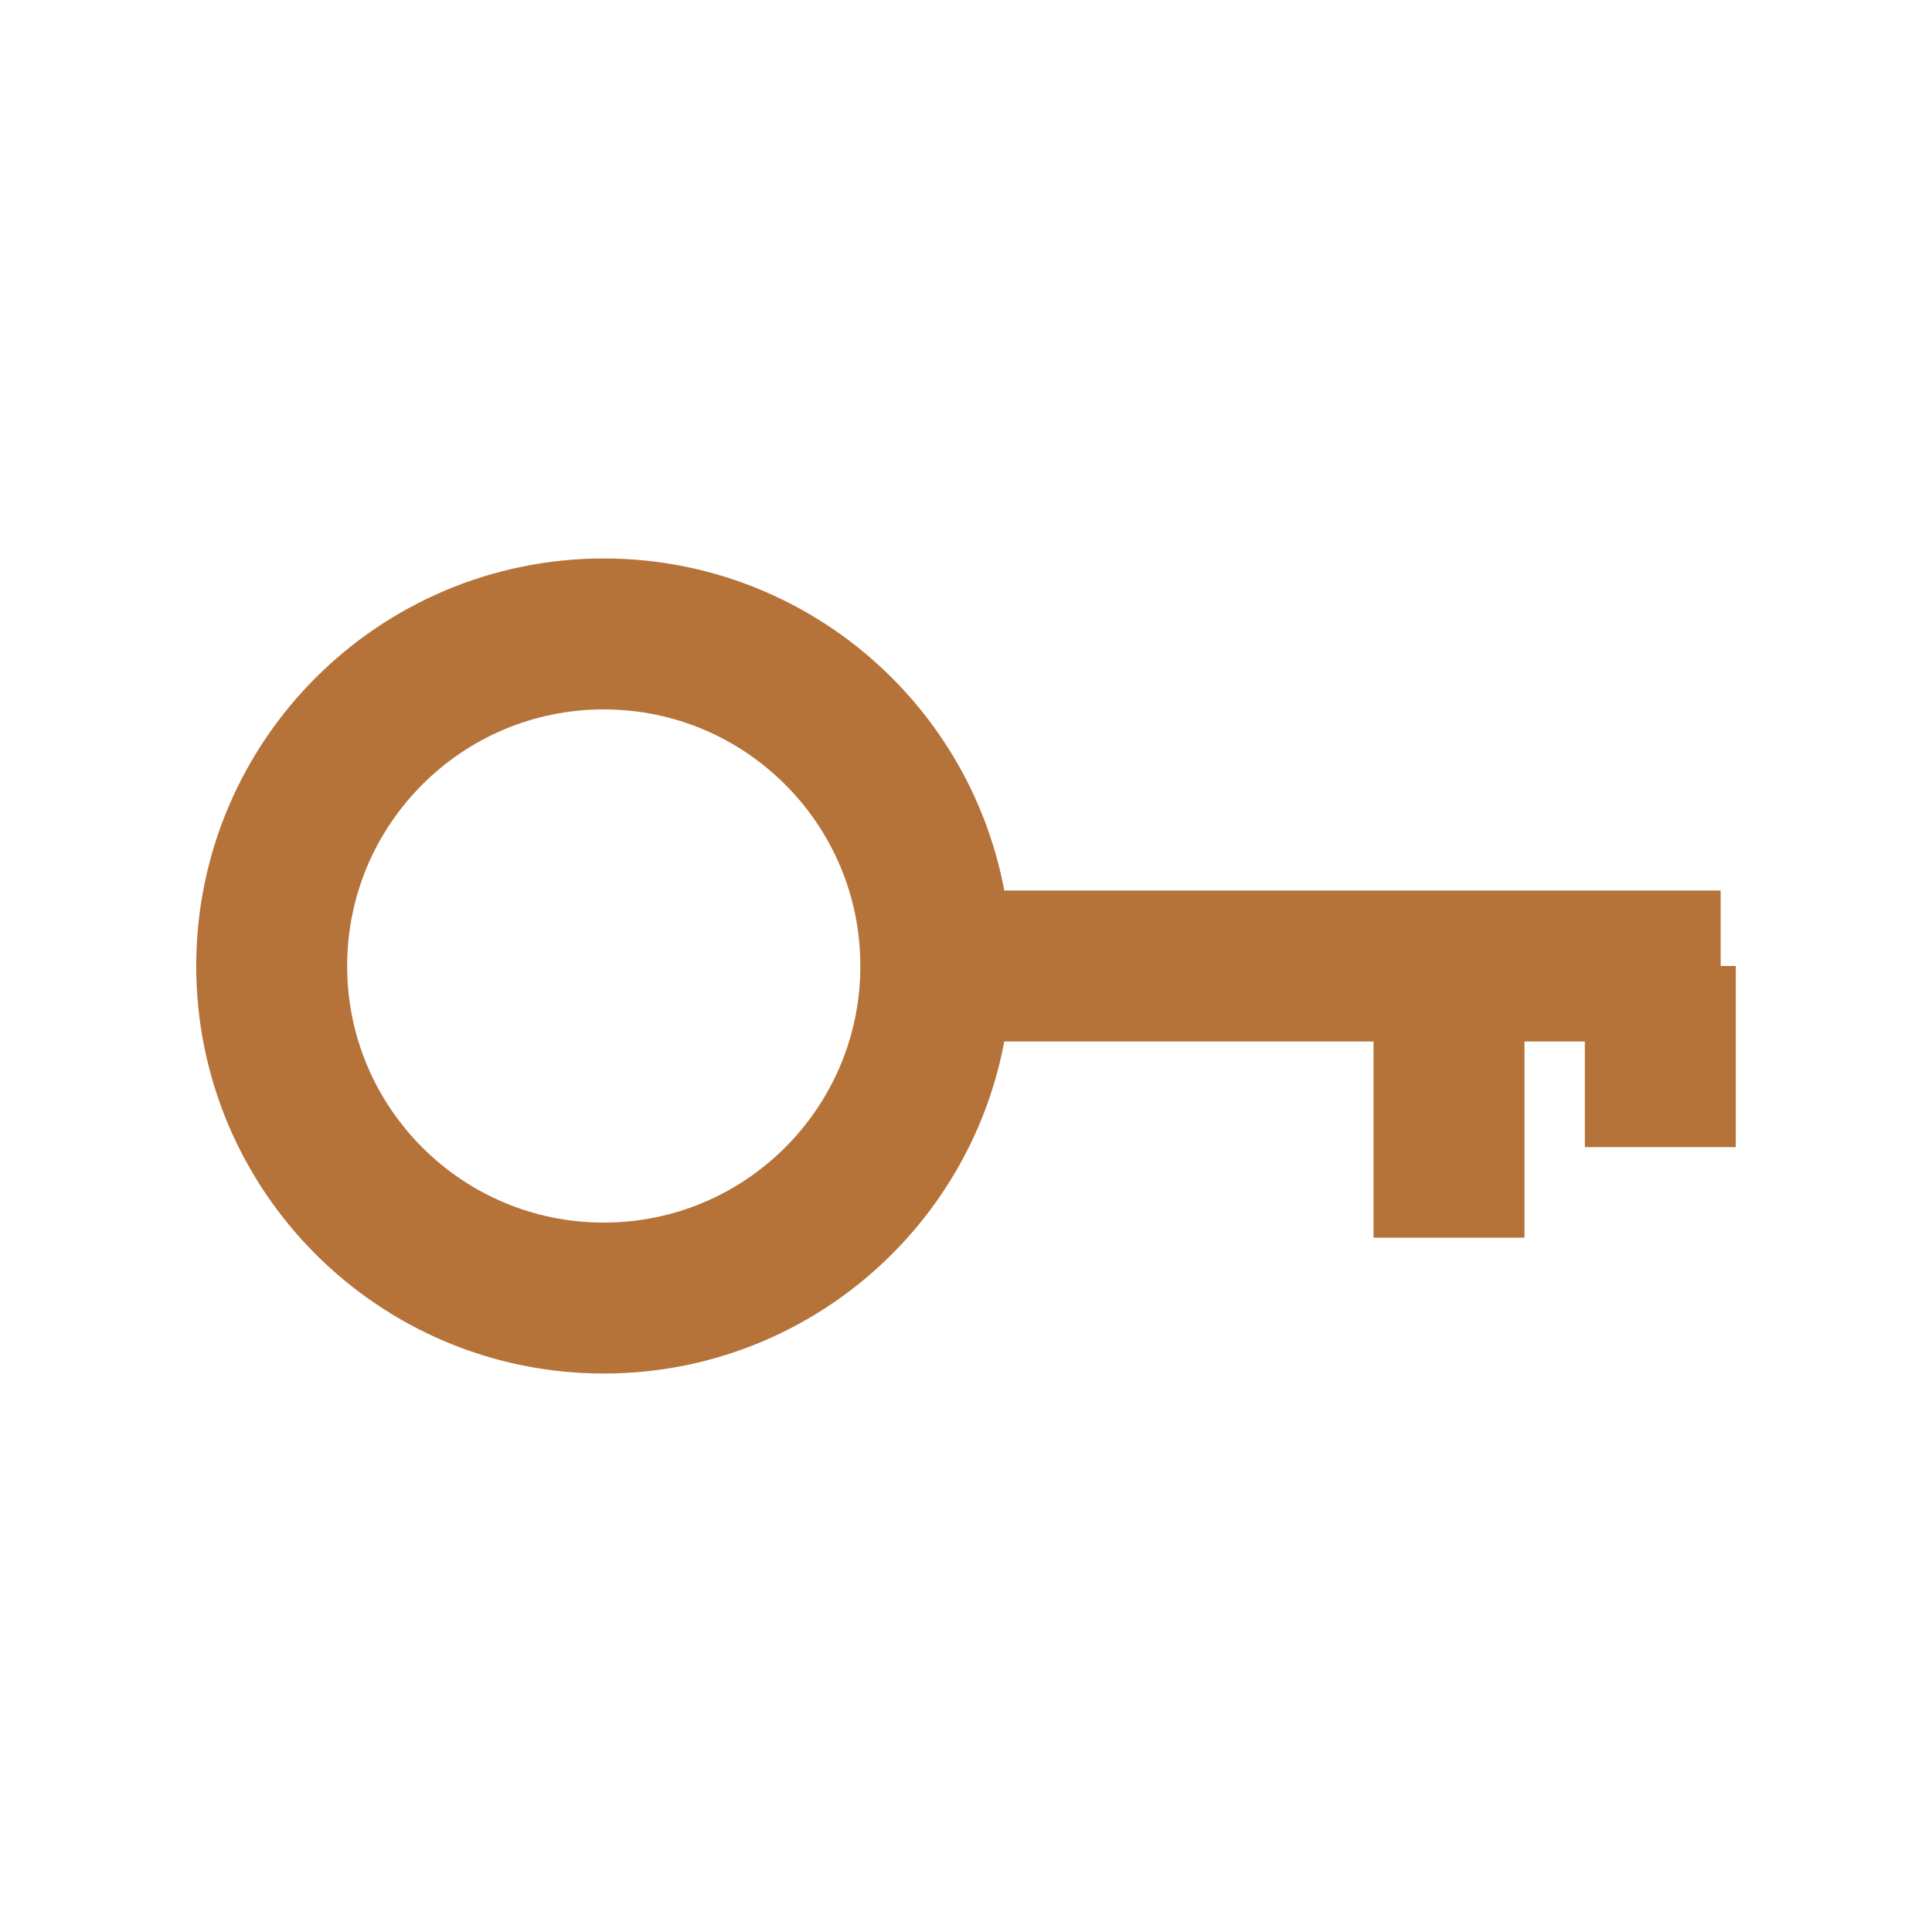
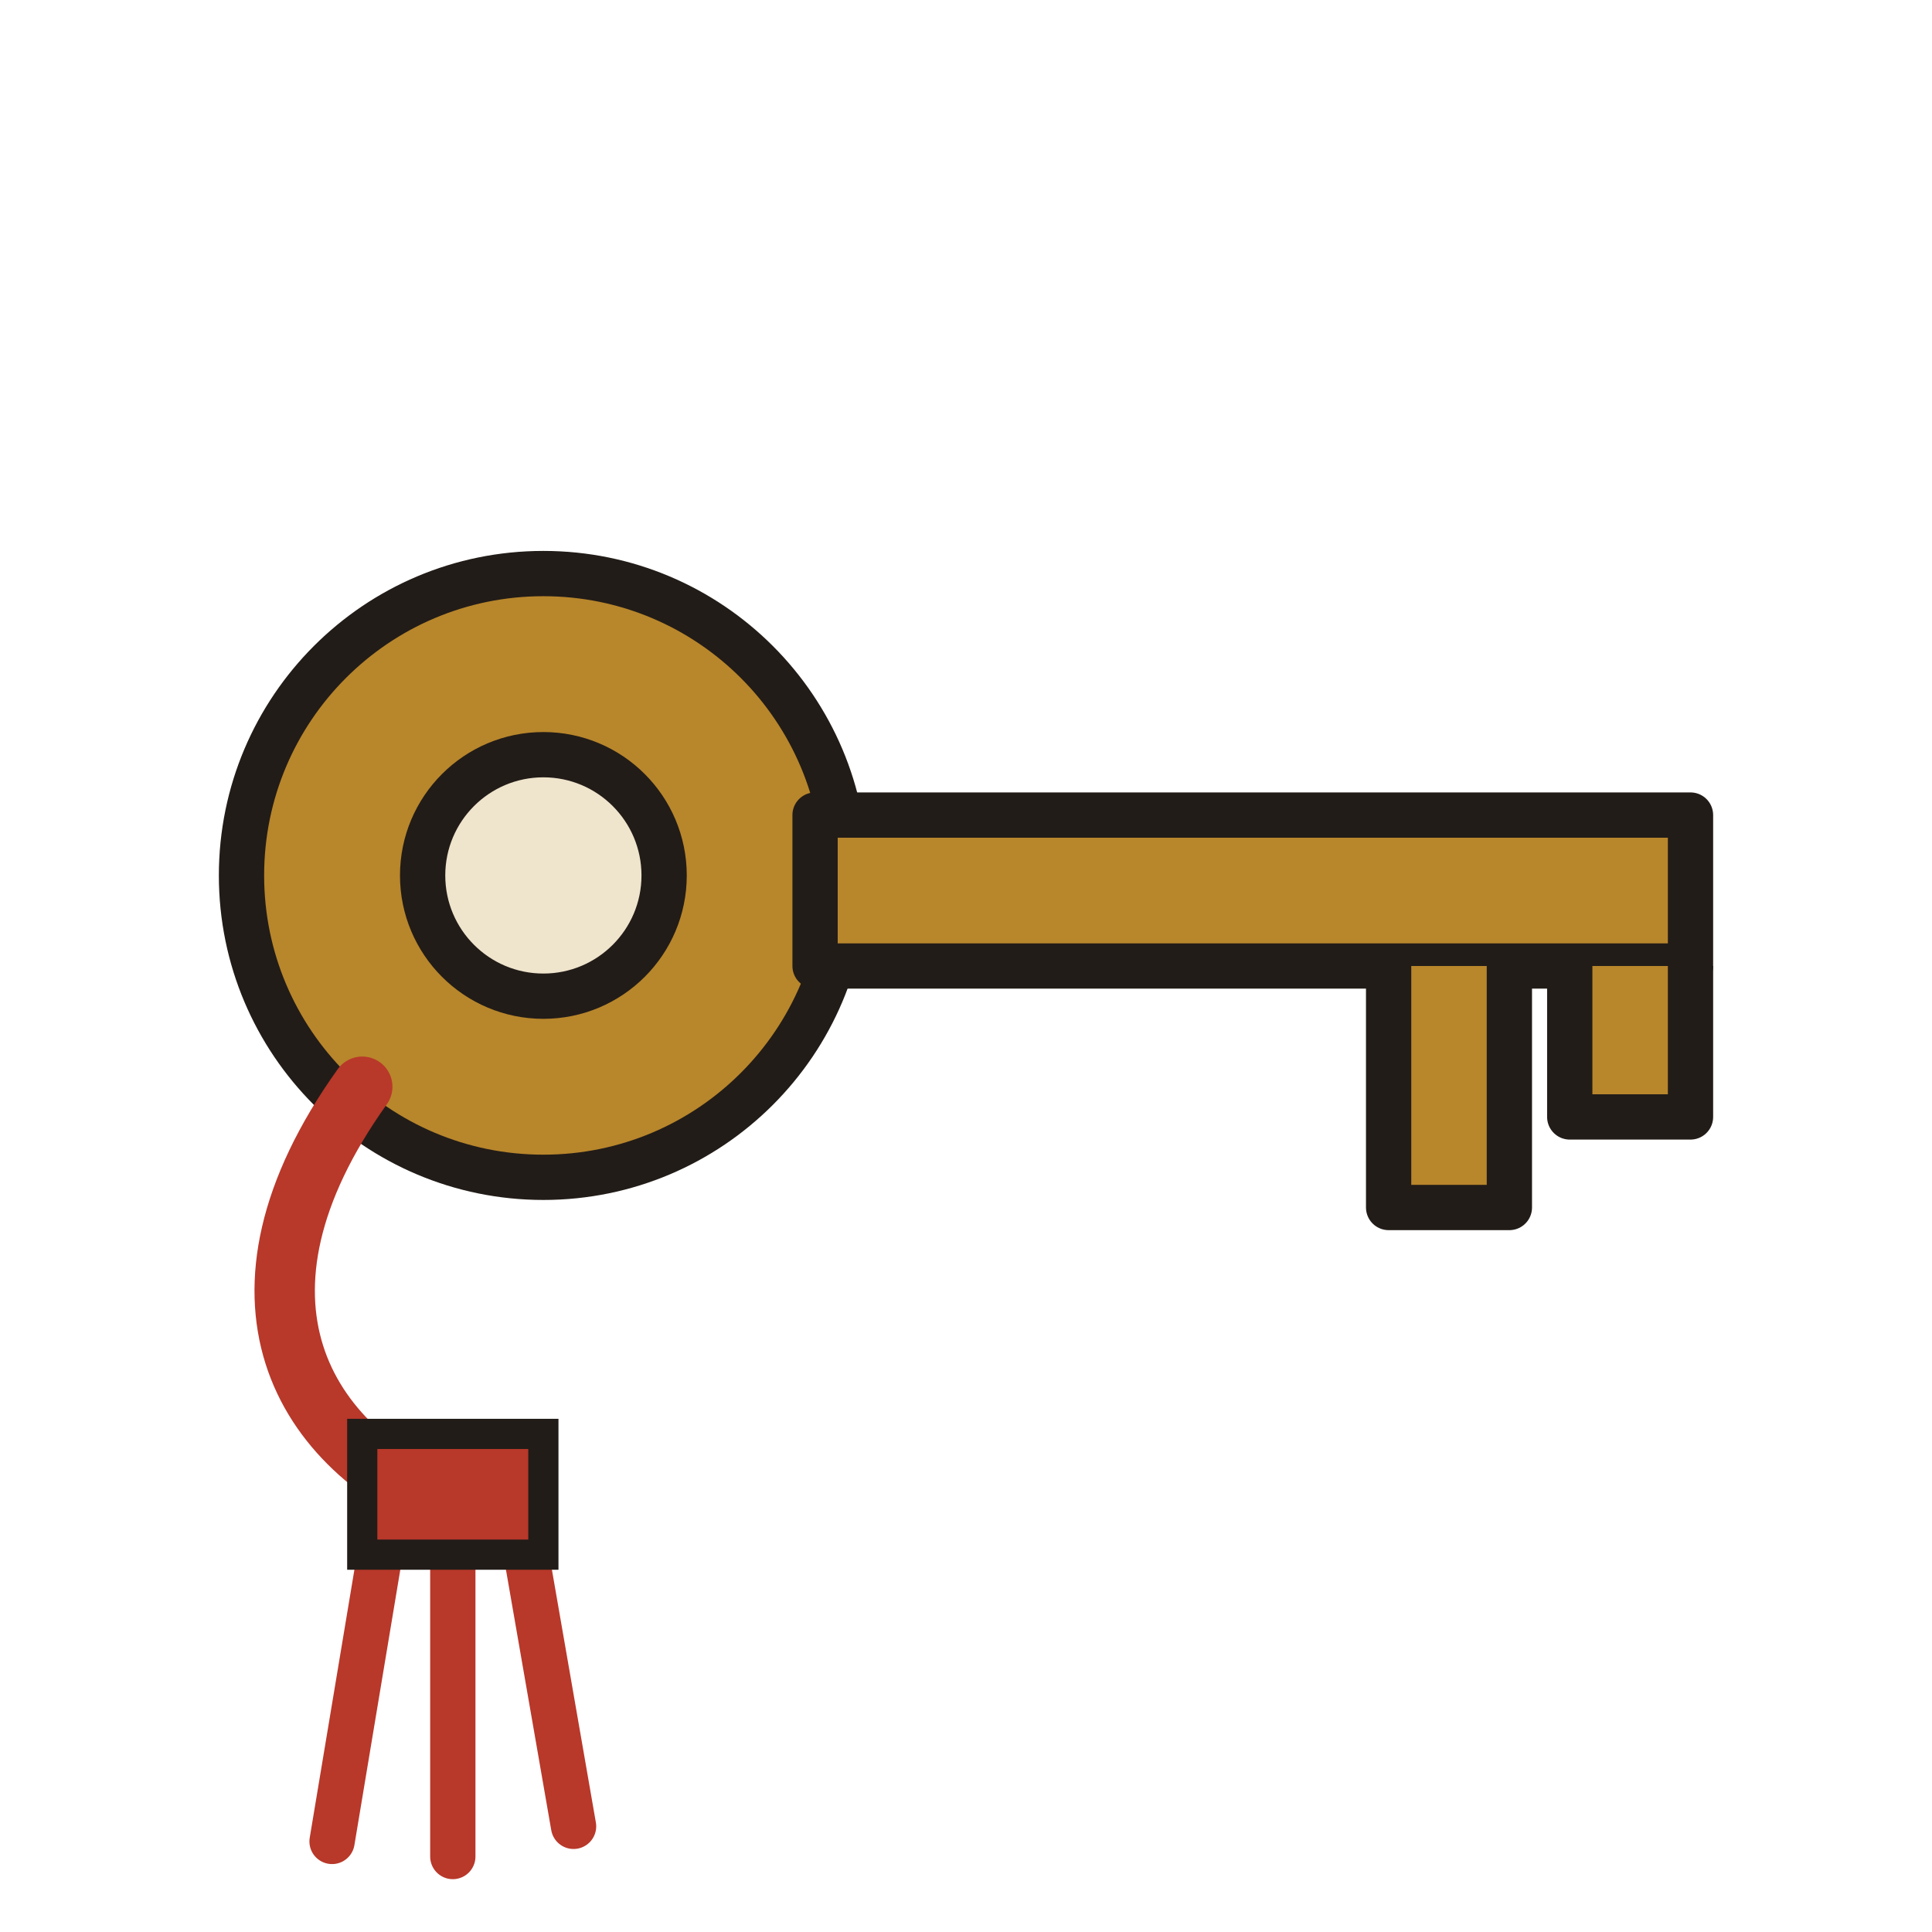
<svg xmlns="http://www.w3.org/2000/svg" width="128" height="128" viewBox="0 0 128 128">
-   <circle cx="40" cy="64" r="22" fill="none" stroke="#b5733a" stroke-width="10" />
-   <path d="M62 64h52M96 64v18M110 64v12" stroke="#b5733a" stroke-width="10" fill="none" />
+   <g stroke="#221c18" stroke-width="3" stroke-linejoin="round">
+     <circle cx="36" cy="58" r="20" fill="#b8862b" />
+     <circle cx="36" cy="58" r="8" fill="#efe4cc" />
+     <path d="M54 54 H112 V64 H54 Z" fill="#b8862b" />
+     <path d="M92 64 V80 H100 V64 M104 64 V74 H112 V64" fill="#b8862b" />
+   </g>
+   <path d="M24 72 C14 86 20 96 30 100" fill="none" stroke="#b8382a" stroke-width="4" stroke-linecap="round" />
+   <path d="M26 98 L22 122 M30 99 L30 123 M34 98 L38 121" stroke="#b8382a" stroke-width="3" stroke-linecap="round" />
+   <rect x="24" y="95" width="12" height="8" fill="#b8382a" stroke="#221c18" stroke-width="2" />
</svg>
